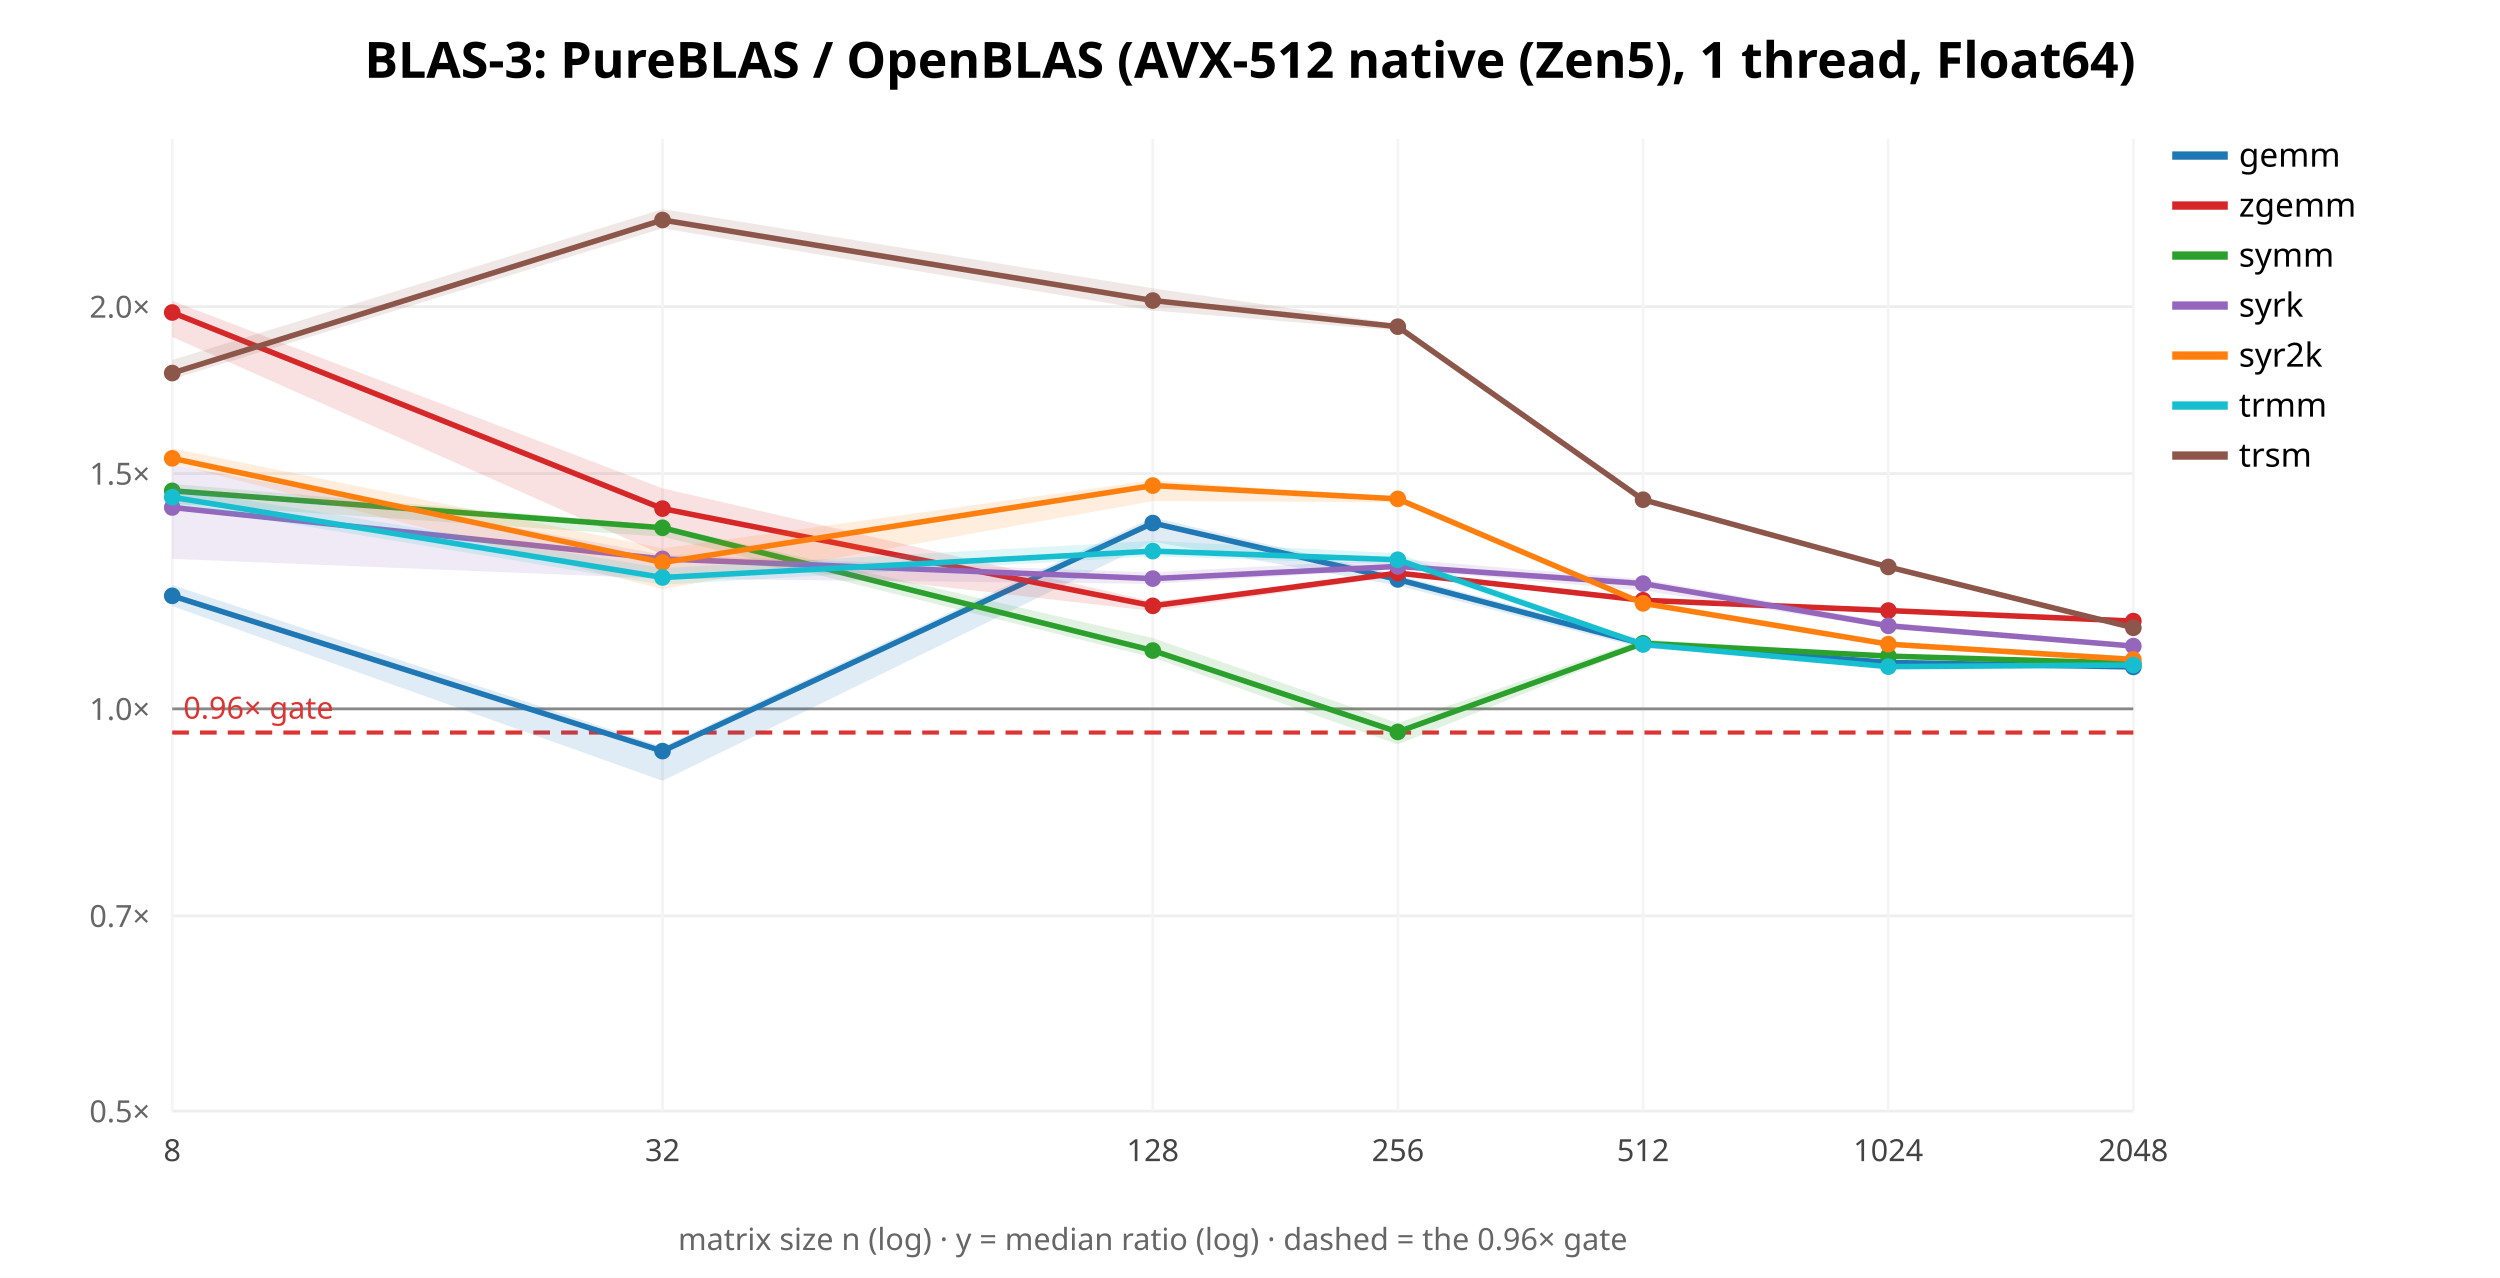
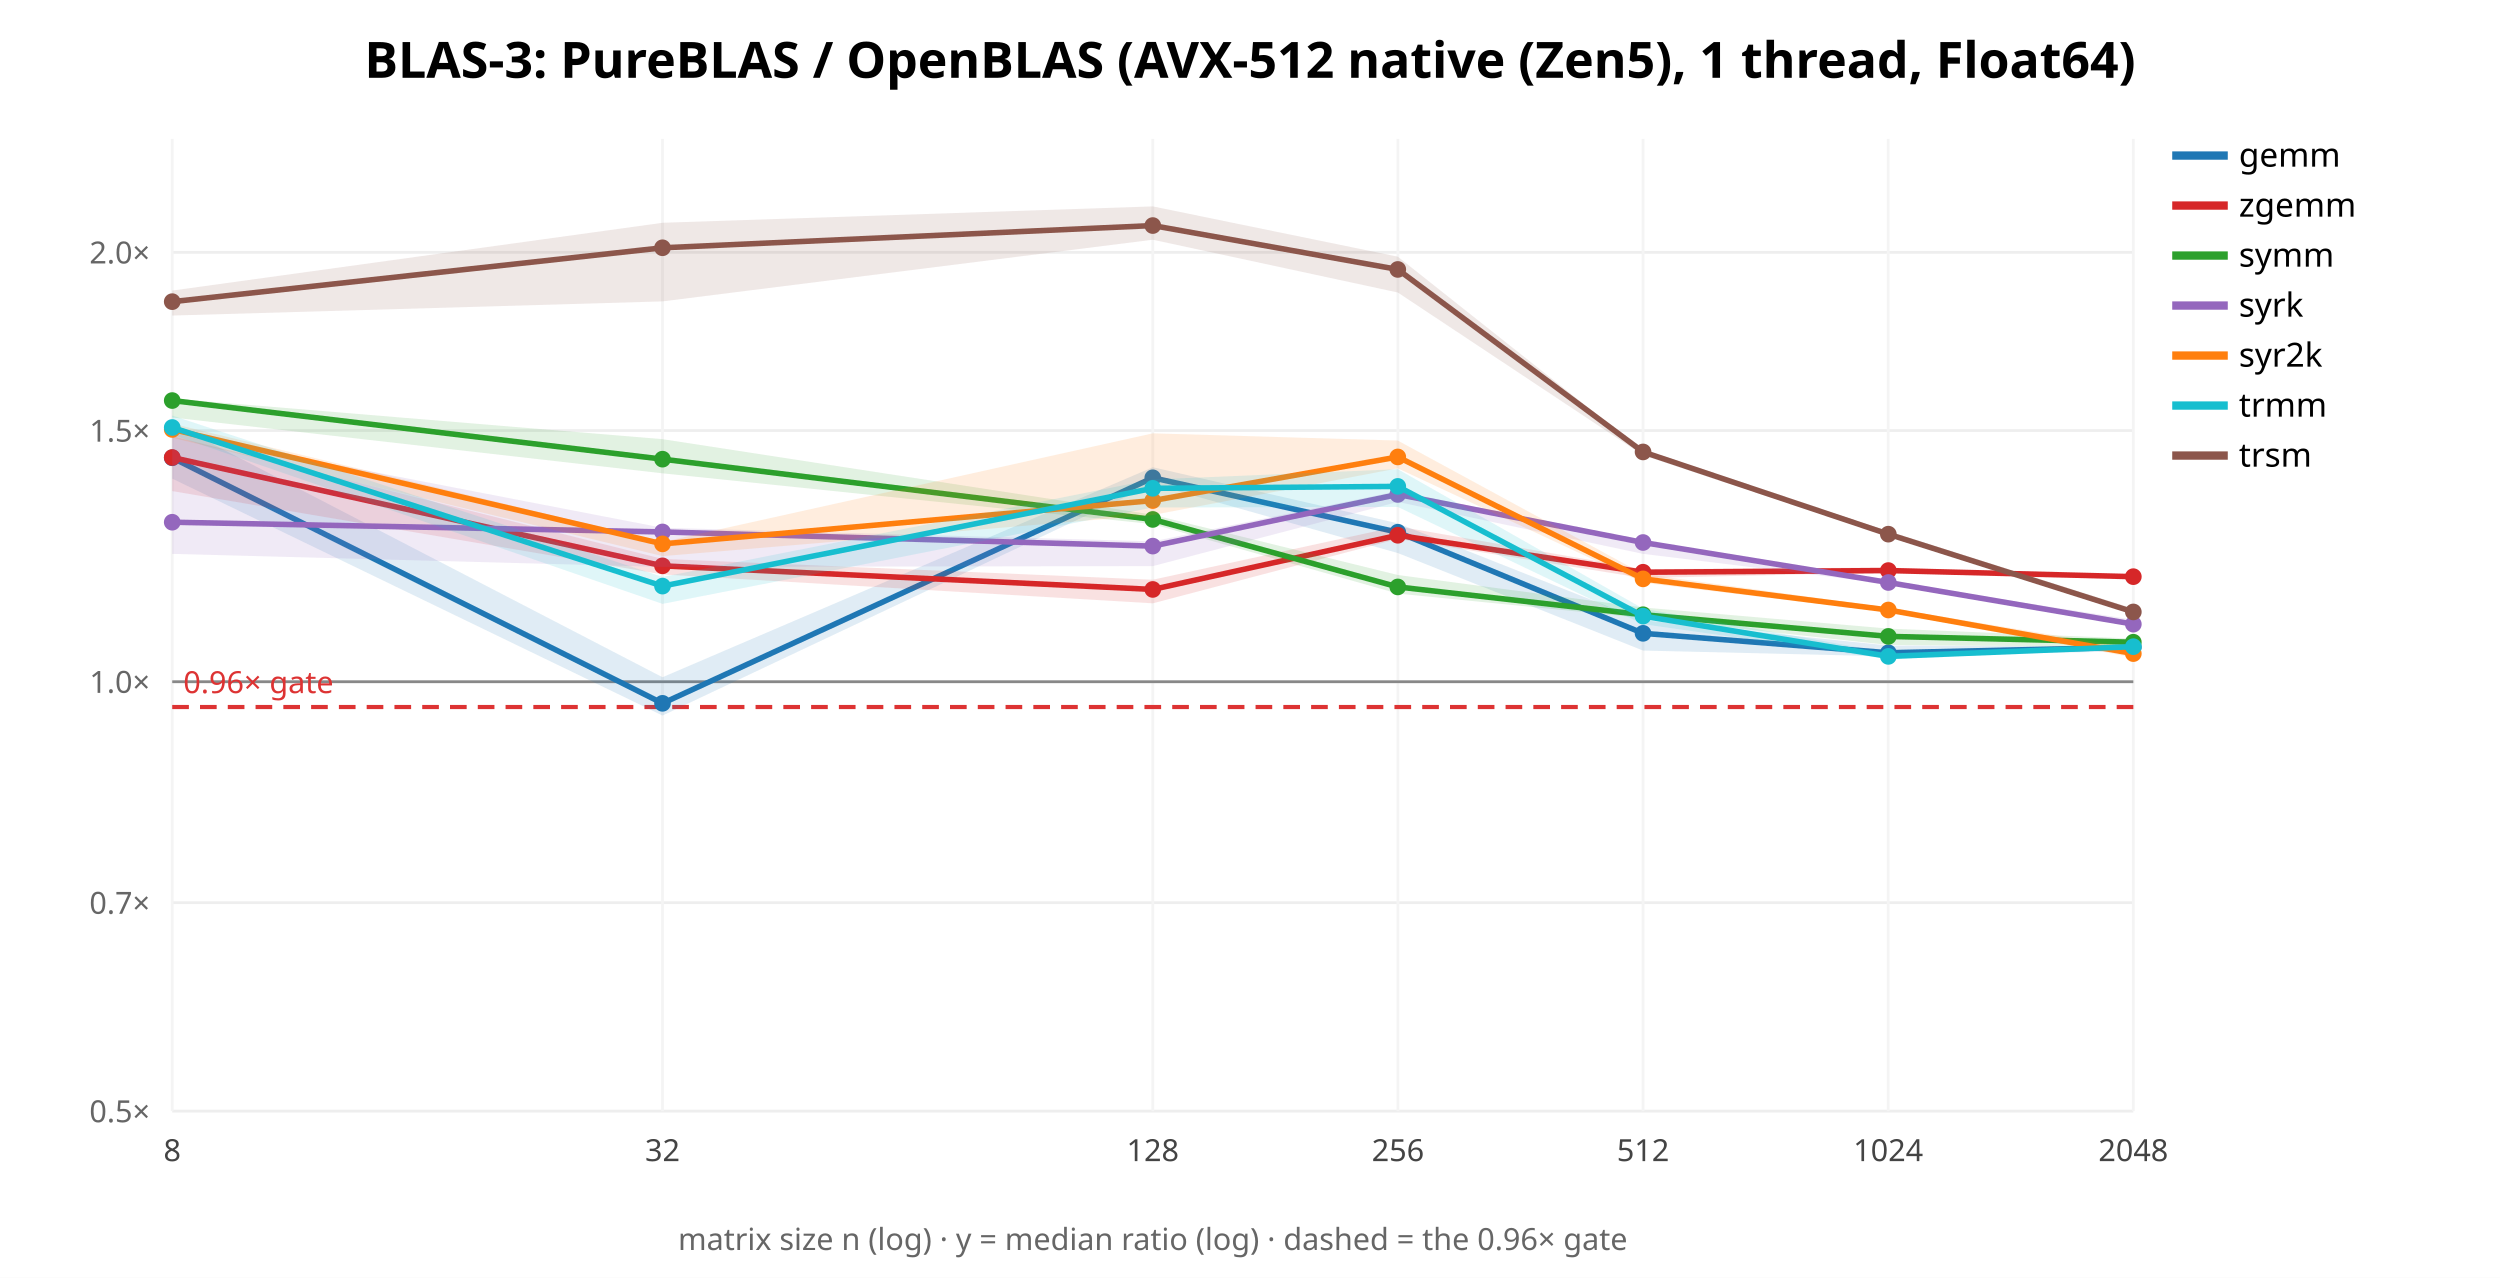
<svg xmlns="http://www.w3.org/2000/svg" width="900" height="460" font-family="sans-serif">
  <rect width="900" height="460" fill="white" />
  <text x="450.0" y="28" text-anchor="middle" font-size="18" font-weight="bold">BLAS-3: PureBLAS / OpenBLAS (AVX-512 native (Zen5), 1 thread, Float64)</text>
  <line x1="62" y1="400.0" x2="768" y2="400.0" stroke="#eee" />
  <text x="54" y="404.0" text-anchor="end" font-size="11" fill="#666">0.5×</text>
-   <line x1="62" y1="329.704" x2="768" y2="329.704" stroke="#eee" />
-   <text x="54" y="333.704" text-anchor="end" font-size="11" fill="#666">0.7×</text>
-   <line x1="62" y1="255.187" x2="768" y2="255.187" stroke="#eee" />
-   <text x="54" y="259.187" text-anchor="end" font-size="11" fill="#666">1.0×</text>
-   <line x1="62" y1="170.477" x2="768" y2="170.477" stroke="#eee" />
-   <text x="54" y="174.477" text-anchor="end" font-size="11" fill="#666">1.5×</text>
-   <line x1="62" y1="110.374" x2="768" y2="110.374" stroke="#eee" />
-   <text x="54" y="114.374" text-anchor="end" font-size="11" fill="#666">2.0×</text>
+   <line x1="62" y1="324.965" x2="768" y2="324.965" stroke="#eee" />
+   <text x="54" y="328.965" text-anchor="end" font-size="11" fill="#666">0.7×</text>
+   <line x1="62" y1="245.424" x2="768" y2="245.424" stroke="#eee" />
+   <text x="54" y="249.424" text-anchor="end" font-size="11" fill="#666">1.0×</text>
+   <line x1="62" y1="155.003" x2="768" y2="155.003" stroke="#eee" />
+   <text x="54" y="159.003" text-anchor="end" font-size="11" fill="#666">1.5×</text>
+   <line x1="62" y1="90.848" x2="768" y2="90.848" stroke="#eee" />
+   <text x="54" y="94.848" text-anchor="end" font-size="11" fill="#666">2.0×</text>
  <line x1="62.0" y1="50" x2="62.0" y2="400" stroke="#f4f4f4" />
  <text x="62.0" y="418" text-anchor="middle" font-size="11" fill="#444">8</text>
  <line x1="238.5" y1="50" x2="238.5" y2="400" stroke="#f4f4f4" />
  <text x="238.5" y="418" text-anchor="middle" font-size="11" fill="#444">32</text>
  <line x1="415.0" y1="50" x2="415.0" y2="400" stroke="#f4f4f4" />
  <text x="415.0" y="418" text-anchor="middle" font-size="11" fill="#444">128</text>
  <line x1="503.25" y1="50" x2="503.25" y2="400" stroke="#f4f4f4" />
  <text x="503.25" y="418" text-anchor="middle" font-size="11" fill="#444">256</text>
  <line x1="591.5" y1="50" x2="591.5" y2="400" stroke="#f4f4f4" />
  <text x="591.5" y="418" text-anchor="middle" font-size="11" fill="#444">512</text>
  <line x1="679.75" y1="50" x2="679.75" y2="400" stroke="#f4f4f4" />
  <text x="679.75" y="418" text-anchor="middle" font-size="11" fill="#444">1024</text>
  <line x1="768.0" y1="50" x2="768.0" y2="400" stroke="#f4f4f4" />
  <text x="768.0" y="418" text-anchor="middle" font-size="11" fill="#444">2048</text>
-   <line x1="62" y1="255.187" x2="768" y2="255.187" stroke="#888" />
-   <line x1="62" y1="263.716" x2="768" y2="263.716" stroke="#d33" stroke-width="1.5" stroke-dasharray="6 4" />
-   <text x="66" y="258.716" font-size="11" fill="#d33">0.96× gate</text>
-   <polygon points="62.0,210.6 238.5,268.8 415.0,186.3 503.2,207.0 591.5,230.2 679.8,237.5 768.0,238.5 768.0,240.5 679.8,238.9 591.5,233.4 503.2,210.8 415.0,195.0 238.5,281.1 62.0,218.2" fill="#1f77b4" opacity="0.14" stroke="none" />
-   <polyline points="62.0,214.5 238.5,270.4 415.0,188.3 503.2,208.6 591.5,231.8 679.8,238.5 768.0,240.1" fill="none" stroke="#1f77b4" stroke-width="2" />
-   <circle cx="62.0" cy="214.5" r="3" fill="#1f77b4" />
-   <circle cx="238.5" cy="270.4" r="3" fill="#1f77b4" />
-   <circle cx="415.0" cy="188.3" r="3" fill="#1f77b4" />
-   <circle cx="503.2" cy="208.6" r="3" fill="#1f77b4" />
-   <circle cx="591.5" cy="231.8" r="3" fill="#1f77b4" />
-   <circle cx="679.8" cy="238.5" r="3" fill="#1f77b4" />
-   <circle cx="768.0" cy="240.1" r="3" fill="#1f77b4" />
+   <line x1="62" y1="245.424" x2="768" y2="245.424" stroke="#888" />
+   <line x1="62" y1="254.527" x2="768" y2="254.527" stroke="#d33" stroke-width="1.5" stroke-dasharray="6 4" />
+   <text x="66" y="249.527" font-size="11" fill="#d33">0.96× gate</text>
+   <polygon points="62.0,152.3 238.5,243.8 415.0,168.2 503.2,188.4 591.5,223.3 679.8,232.4 768.0,232.7 768.0,234.4 679.8,236.3 591.5,234.2 503.2,199.1 415.0,174.3 238.5,257.6 62.0,172.3" fill="#1f77b4" opacity="0.14" stroke="none" />
+   <polyline points="62.0,164.8 238.5,253.2 415.0,172.0 503.2,191.6 591.5,228.0 679.8,235.0 768.0,233.0" fill="none" stroke="#1f77b4" stroke-width="2" />
+   <circle cx="62.0" cy="164.8" r="3" fill="#1f77b4" />
+   <circle cx="238.5" cy="253.2" r="3" fill="#1f77b4" />
+   <circle cx="415.0" cy="172.0" r="3" fill="#1f77b4" />
+   <circle cx="503.2" cy="191.6" r="3" fill="#1f77b4" />
+   <circle cx="591.5" cy="228.0" r="3" fill="#1f77b4" />
+   <circle cx="679.8" cy="235.0" r="3" fill="#1f77b4" />
+   <circle cx="768.0" cy="233.0" r="3" fill="#1f77b4" />
  <line x1="782" y1="56" x2="802" y2="56" stroke="#1f77b4" stroke-width="3" />
  <text x="806" y="60" font-size="12">gemm</text>
-   <polygon points="62.0,108.3 238.5,175.8 415.0,216.6 503.2,206.0 591.5,215.3 679.8,219.6 768.0,223.1 768.0,223.8 679.8,219.9 591.5,216.5 503.2,207.4 415.0,220.0 238.5,199.7 62.0,121.3" fill="#d62728" opacity="0.14" stroke="none" />
-   <polyline points="62.0,112.5 238.5,183.1 415.0,218.1 503.2,206.3 591.5,216.1 679.8,219.8 768.0,223.6" fill="none" stroke="#d62728" stroke-width="2" />
-   <circle cx="62.0" cy="112.5" r="3" fill="#d62728" />
-   <circle cx="238.5" cy="183.1" r="3" fill="#d62728" />
-   <circle cx="415.0" cy="218.1" r="3" fill="#d62728" />
-   <circle cx="503.2" cy="206.3" r="3" fill="#d62728" />
-   <circle cx="591.5" cy="216.1" r="3" fill="#d62728" />
-   <circle cx="679.8" cy="219.8" r="3" fill="#d62728" />
-   <circle cx="768.0" cy="223.6" r="3" fill="#d62728" />
+   <polygon points="62.0,157.0 238.5,201.2 415.0,208.7 503.2,189.5 591.5,204.9 679.8,204.3 768.0,207.6 768.0,207.9 679.8,206.1 591.5,208.1 503.2,194.0 415.0,217.2 238.5,206.8 62.0,176.8" fill="#d62728" opacity="0.14" stroke="none" />
+   <polyline points="62.0,164.7 238.5,203.7 415.0,212.2 503.2,192.7 591.5,206.0 679.8,205.4 768.0,207.6" fill="none" stroke="#d62728" stroke-width="2" />
+   <circle cx="62.0" cy="164.7" r="3" fill="#d62728" />
+   <circle cx="238.5" cy="203.7" r="3" fill="#d62728" />
+   <circle cx="415.0" cy="212.2" r="3" fill="#d62728" />
+   <circle cx="503.2" cy="192.7" r="3" fill="#d62728" />
+   <circle cx="591.5" cy="206.0" r="3" fill="#d62728" />
+   <circle cx="679.8" cy="205.4" r="3" fill="#d62728" />
+   <circle cx="768.0" cy="207.6" r="3" fill="#d62728" />
  <line x1="782" y1="74" x2="802" y2="74" stroke="#d62728" stroke-width="3" />
  <text x="806" y="78" font-size="12">zgemm</text>
-   <polygon points="62.0,174.2 238.5,189.1 415.0,229.7 503.2,260.3 591.5,230.2 679.8,235.6 768.0,238.0 768.0,239.1 679.8,236.5 591.5,232.4 503.2,268.0 415.0,236.7 238.5,193.2 62.0,181.3" fill="#2ca02c" opacity="0.14" stroke="none" />
-   <polyline points="62.0,176.7 238.5,190.0 415.0,234.2 503.2,263.5 591.5,231.6 679.8,236.2 768.0,238.8" fill="none" stroke="#2ca02c" stroke-width="2" />
-   <circle cx="62.0" cy="176.7" r="3" fill="#2ca02c" />
-   <circle cx="238.5" cy="190.0" r="3" fill="#2ca02c" />
-   <circle cx="415.0" cy="234.2" r="3" fill="#2ca02c" />
-   <circle cx="503.2" cy="263.5" r="3" fill="#2ca02c" />
-   <circle cx="591.5" cy="231.6" r="3" fill="#2ca02c" />
-   <circle cx="679.8" cy="236.2" r="3" fill="#2ca02c" />
-   <circle cx="768.0" cy="238.8" r="3" fill="#2ca02c" />
+   <polygon points="62.0,143.5 238.5,158.1 415.0,185.3 503.2,207.0 591.5,218.7 679.8,226.3 768.0,229.9 768.0,232.9 679.8,232.2 591.5,222.5 503.2,213.7 415.0,188.7 238.5,170.4 62.0,150.3" fill="#2ca02c" opacity="0.14" stroke="none" />
+   <polyline points="62.0,144.2 238.5,165.3 415.0,187.0 503.2,211.3 591.5,221.3 679.8,229.1 768.0,231.2" fill="none" stroke="#2ca02c" stroke-width="2" />
+   <circle cx="62.0" cy="144.2" r="3" fill="#2ca02c" />
+   <circle cx="238.5" cy="165.3" r="3" fill="#2ca02c" />
+   <circle cx="415.0" cy="187.0" r="3" fill="#2ca02c" />
+   <circle cx="503.2" cy="211.3" r="3" fill="#2ca02c" />
+   <circle cx="591.5" cy="221.3" r="3" fill="#2ca02c" />
+   <circle cx="679.8" cy="229.1" r="3" fill="#2ca02c" />
+   <circle cx="768.0" cy="231.2" r="3" fill="#2ca02c" />
  <line x1="782" y1="92" x2="802" y2="92" stroke="#2ca02c" stroke-width="3" />
  <text x="806" y="96" font-size="12">symm</text>
-   <polygon points="62.0,167.3 238.5,199.7 415.0,206.1 503.2,201.2 591.5,208.5 679.8,224.0 768.0,232.5 768.0,232.7 679.8,226.2 591.5,212.6 503.2,204.9 415.0,210.2 238.5,208.3 62.0,201.2" fill="#9467bd" opacity="0.14" stroke="none" />
-   <polyline points="62.0,182.7 238.5,201.2 415.0,208.3 503.2,203.9 591.5,210.1 679.8,225.3 768.0,232.6" fill="none" stroke="#9467bd" stroke-width="2" />
-   <circle cx="62.0" cy="182.7" r="3" fill="#9467bd" />
-   <circle cx="238.5" cy="201.2" r="3" fill="#9467bd" />
-   <circle cx="415.0" cy="208.3" r="3" fill="#9467bd" />
-   <circle cx="503.2" cy="203.9" r="3" fill="#9467bd" />
-   <circle cx="591.5" cy="210.1" r="3" fill="#9467bd" />
-   <circle cx="679.8" cy="225.3" r="3" fill="#9467bd" />
-   <circle cx="768.0" cy="232.6" r="3" fill="#9467bd" />
+   <polygon points="62.0,155.9 238.5,190.0 415.0,194.9 503.2,176.8 591.5,194.9 679.8,209.4 768.0,223.1 768.0,225.3 679.8,210.2 591.5,199.4 503.2,180.7 415.0,203.8 238.5,204.1 62.0,199.4" fill="#9467bd" opacity="0.14" stroke="none" />
+   <polyline points="62.0,188.0 238.5,191.5 415.0,196.6 503.2,178.0 591.5,195.3 679.8,209.7 768.0,224.7" fill="none" stroke="#9467bd" stroke-width="2" />
+   <circle cx="62.0" cy="188.0" r="3" fill="#9467bd" />
+   <circle cx="238.5" cy="191.5" r="3" fill="#9467bd" />
+   <circle cx="415.0" cy="196.6" r="3" fill="#9467bd" />
+   <circle cx="503.2" cy="178.0" r="3" fill="#9467bd" />
+   <circle cx="591.5" cy="195.3" r="3" fill="#9467bd" />
+   <circle cx="679.8" cy="209.7" r="3" fill="#9467bd" />
+   <circle cx="768.0" cy="224.7" r="3" fill="#9467bd" />
  <line x1="782" y1="110" x2="802" y2="110" stroke="#9467bd" stroke-width="3" />
  <text x="806" y="114" font-size="12">syrk</text>
-   <polygon points="62.0,161.4 238.5,197.4 415.0,172.9 503.2,179.4 591.5,216.8 679.8,231.4 768.0,236.9 768.0,237.6 679.8,232.1 591.5,217.4 503.2,180.8 415.0,180.4 238.5,212.1 62.0,166.9" fill="#ff7f0e" opacity="0.14" stroke="none" />
-   <polyline points="62.0,165.0 238.5,202.5 415.0,174.8 503.2,179.6 591.5,217.2 679.8,231.9 768.0,237.4" fill="none" stroke="#ff7f0e" stroke-width="2" />
-   <circle cx="62.0" cy="165.0" r="3" fill="#ff7f0e" />
-   <circle cx="238.5" cy="202.5" r="3" fill="#ff7f0e" />
-   <circle cx="415.0" cy="174.8" r="3" fill="#ff7f0e" />
-   <circle cx="503.2" cy="179.6" r="3" fill="#ff7f0e" />
-   <circle cx="591.5" cy="217.2" r="3" fill="#ff7f0e" />
-   <circle cx="679.8" cy="231.9" r="3" fill="#ff7f0e" />
-   <circle cx="768.0" cy="237.4" r="3" fill="#ff7f0e" />
+   <polygon points="62.0,152.5 238.5,195.1 415.0,156.0 503.2,158.6 591.5,206.6 679.8,218.8 768.0,233.4 768.0,236.7 679.8,220.4 591.5,209.8 503.2,168.6 415.0,185.4 238.5,200.2 62.0,157.6" fill="#ff7f0e" opacity="0.14" stroke="none" />
+   <polyline points="62.0,154.6 238.5,195.8 415.0,180.2 503.2,164.5 591.5,208.4 679.8,219.6 768.0,235.3" fill="none" stroke="#ff7f0e" stroke-width="2" />
+   <circle cx="62.0" cy="154.6" r="3" fill="#ff7f0e" />
+   <circle cx="238.5" cy="195.8" r="3" fill="#ff7f0e" />
+   <circle cx="415.0" cy="180.2" r="3" fill="#ff7f0e" />
+   <circle cx="503.2" cy="164.5" r="3" fill="#ff7f0e" />
+   <circle cx="591.5" cy="208.4" r="3" fill="#ff7f0e" />
+   <circle cx="679.8" cy="219.6" r="3" fill="#ff7f0e" />
+   <circle cx="768.0" cy="235.3" r="3" fill="#ff7f0e" />
  <line x1="782" y1="128" x2="802" y2="128" stroke="#ff7f0e" stroke-width="3" />
  <text x="806" y="132" font-size="12">syr2k</text>
-   <polygon points="62.0,175.7 238.5,204.5 415.0,194.7 503.2,199.2 591.5,231.4 679.8,239.6 768.0,238.6 768.0,239.7 679.8,240.6 591.5,233.0 503.2,203.2 415.0,200.3 238.5,210.5 62.0,181.6" fill="#17becf" opacity="0.14" stroke="none" />
-   <polyline points="62.0,179.0 238.5,207.9 415.0,198.4 503.2,201.5 591.5,232.0 679.8,240.0 768.0,239.4" fill="none" stroke="#17becf" stroke-width="2" />
-   <circle cx="62.0" cy="179.0" r="3" fill="#17becf" />
-   <circle cx="238.5" cy="207.9" r="3" fill="#17becf" />
-   <circle cx="415.0" cy="198.4" r="3" fill="#17becf" />
-   <circle cx="503.2" cy="201.5" r="3" fill="#17becf" />
-   <circle cx="591.5" cy="232.0" r="3" fill="#17becf" />
-   <circle cx="679.8" cy="240.0" r="3" fill="#17becf" />
-   <circle cx="768.0" cy="239.4" r="3" fill="#17becf" />
+   <polygon points="62.0,149.6 238.5,207.7 415.0,172.6 503.2,168.9 591.5,219.1 679.8,235.0 768.0,231.8 768.0,233.1 679.8,237.3 591.5,224.7 503.2,182.5 415.0,182.7 238.5,217.4 62.0,156.5" fill="#17becf" opacity="0.14" stroke="none" />
+   <polyline points="62.0,153.9 238.5,211.0 415.0,175.8 503.2,175.1 591.5,221.8 679.8,236.3 768.0,232.8" fill="none" stroke="#17becf" stroke-width="2" />
+   <circle cx="62.0" cy="153.9" r="3" fill="#17becf" />
+   <circle cx="238.5" cy="211.0" r="3" fill="#17becf" />
+   <circle cx="415.0" cy="175.8" r="3" fill="#17becf" />
+   <circle cx="503.2" cy="175.1" r="3" fill="#17becf" />
+   <circle cx="591.5" cy="221.8" r="3" fill="#17becf" />
+   <circle cx="679.8" cy="236.3" r="3" fill="#17becf" />
+   <circle cx="768.0" cy="232.8" r="3" fill="#17becf" />
  <line x1="782" y1="146" x2="802" y2="146" stroke="#17becf" stroke-width="3" />
  <text x="806" y="150" font-size="12">trmm</text>
-   <polygon points="62.0,129.6 238.5,75.3 415.0,103.8 503.2,116.6 591.5,179.6 679.8,203.6 768.0,225.6 768.0,226.8 679.8,204.3 591.5,180.6 503.2,119.0 415.0,111.8 238.5,82.2 62.0,136.5" fill="#8c564b" opacity="0.14" stroke="none" />
-   <polyline points="62.0,134.3 238.5,79.2 415.0,108.2 503.2,117.6 591.5,179.9 679.8,204.1 768.0,226.0" fill="none" stroke="#8c564b" stroke-width="2" />
-   <circle cx="62.0" cy="134.3" r="3" fill="#8c564b" />
-   <circle cx="238.5" cy="79.2" r="3" fill="#8c564b" />
-   <circle cx="415.0" cy="108.2" r="3" fill="#8c564b" />
-   <circle cx="503.2" cy="117.6" r="3" fill="#8c564b" />
-   <circle cx="591.5" cy="179.9" r="3" fill="#8c564b" />
-   <circle cx="679.8" cy="204.1" r="3" fill="#8c564b" />
-   <circle cx="768.0" cy="226.0" r="3" fill="#8c564b" />
+   <polygon points="62.0,104.6 238.5,80.2 415.0,74.3 503.2,92.4 591.5,162.4 679.8,191.2 768.0,219.1 768.0,220.7 679.8,193.2 591.5,163.9 503.2,105.3 415.0,86.3 238.5,108.5 62.0,113.6" fill="#8c564b" opacity="0.14" stroke="none" />
+   <polyline points="62.0,108.6 238.5,89.2 415.0,81.2 503.2,97.0 591.5,162.7 679.8,192.3 768.0,220.3" fill="none" stroke="#8c564b" stroke-width="2" />
+   <circle cx="62.0" cy="108.6" r="3" fill="#8c564b" />
+   <circle cx="238.5" cy="89.2" r="3" fill="#8c564b" />
+   <circle cx="415.0" cy="81.2" r="3" fill="#8c564b" />
+   <circle cx="503.2" cy="97.0" r="3" fill="#8c564b" />
+   <circle cx="591.5" cy="162.7" r="3" fill="#8c564b" />
+   <circle cx="679.8" cy="192.3" r="3" fill="#8c564b" />
+   <circle cx="768.0" cy="220.3" r="3" fill="#8c564b" />
  <line x1="782" y1="164" x2="802" y2="164" stroke="#8c564b" stroke-width="3" />
  <text x="806" y="168" font-size="12">trsm</text>
  <text x="415.0" y="450" text-anchor="middle" font-size="11" fill="#666">matrix size n (log) · y = median ratio (log) · dashed = the 0.96× gate</text>
</svg>
